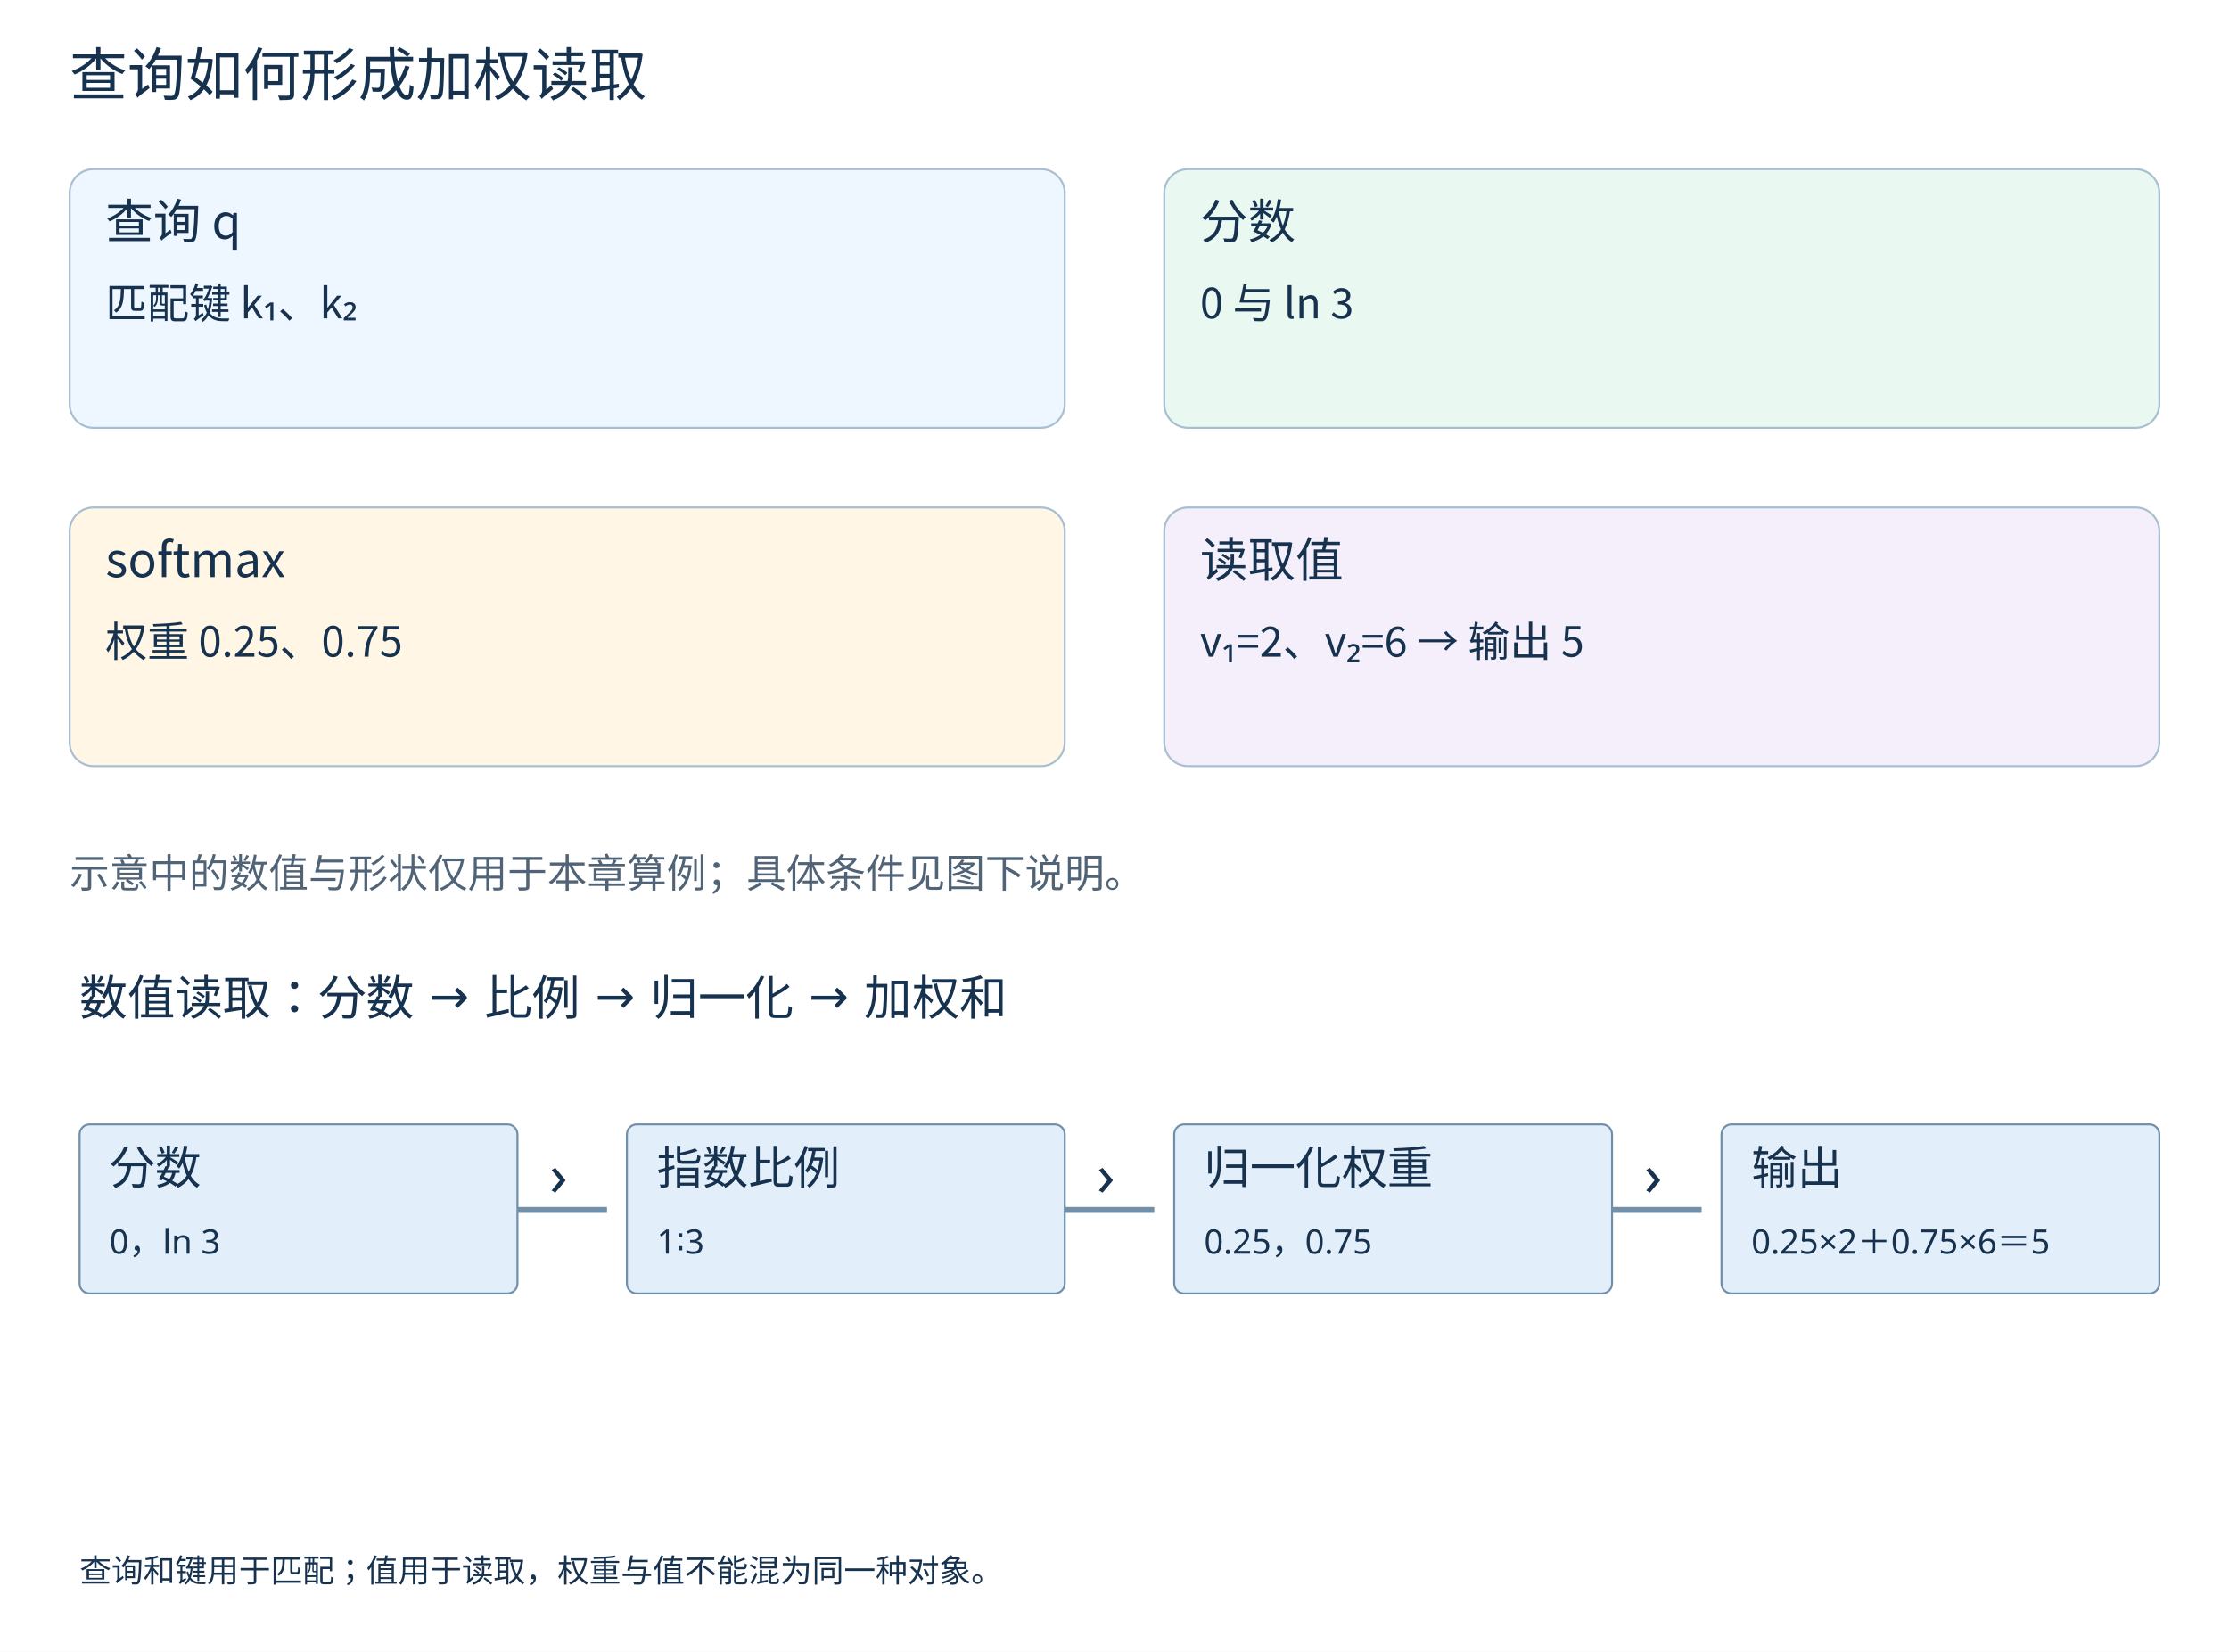
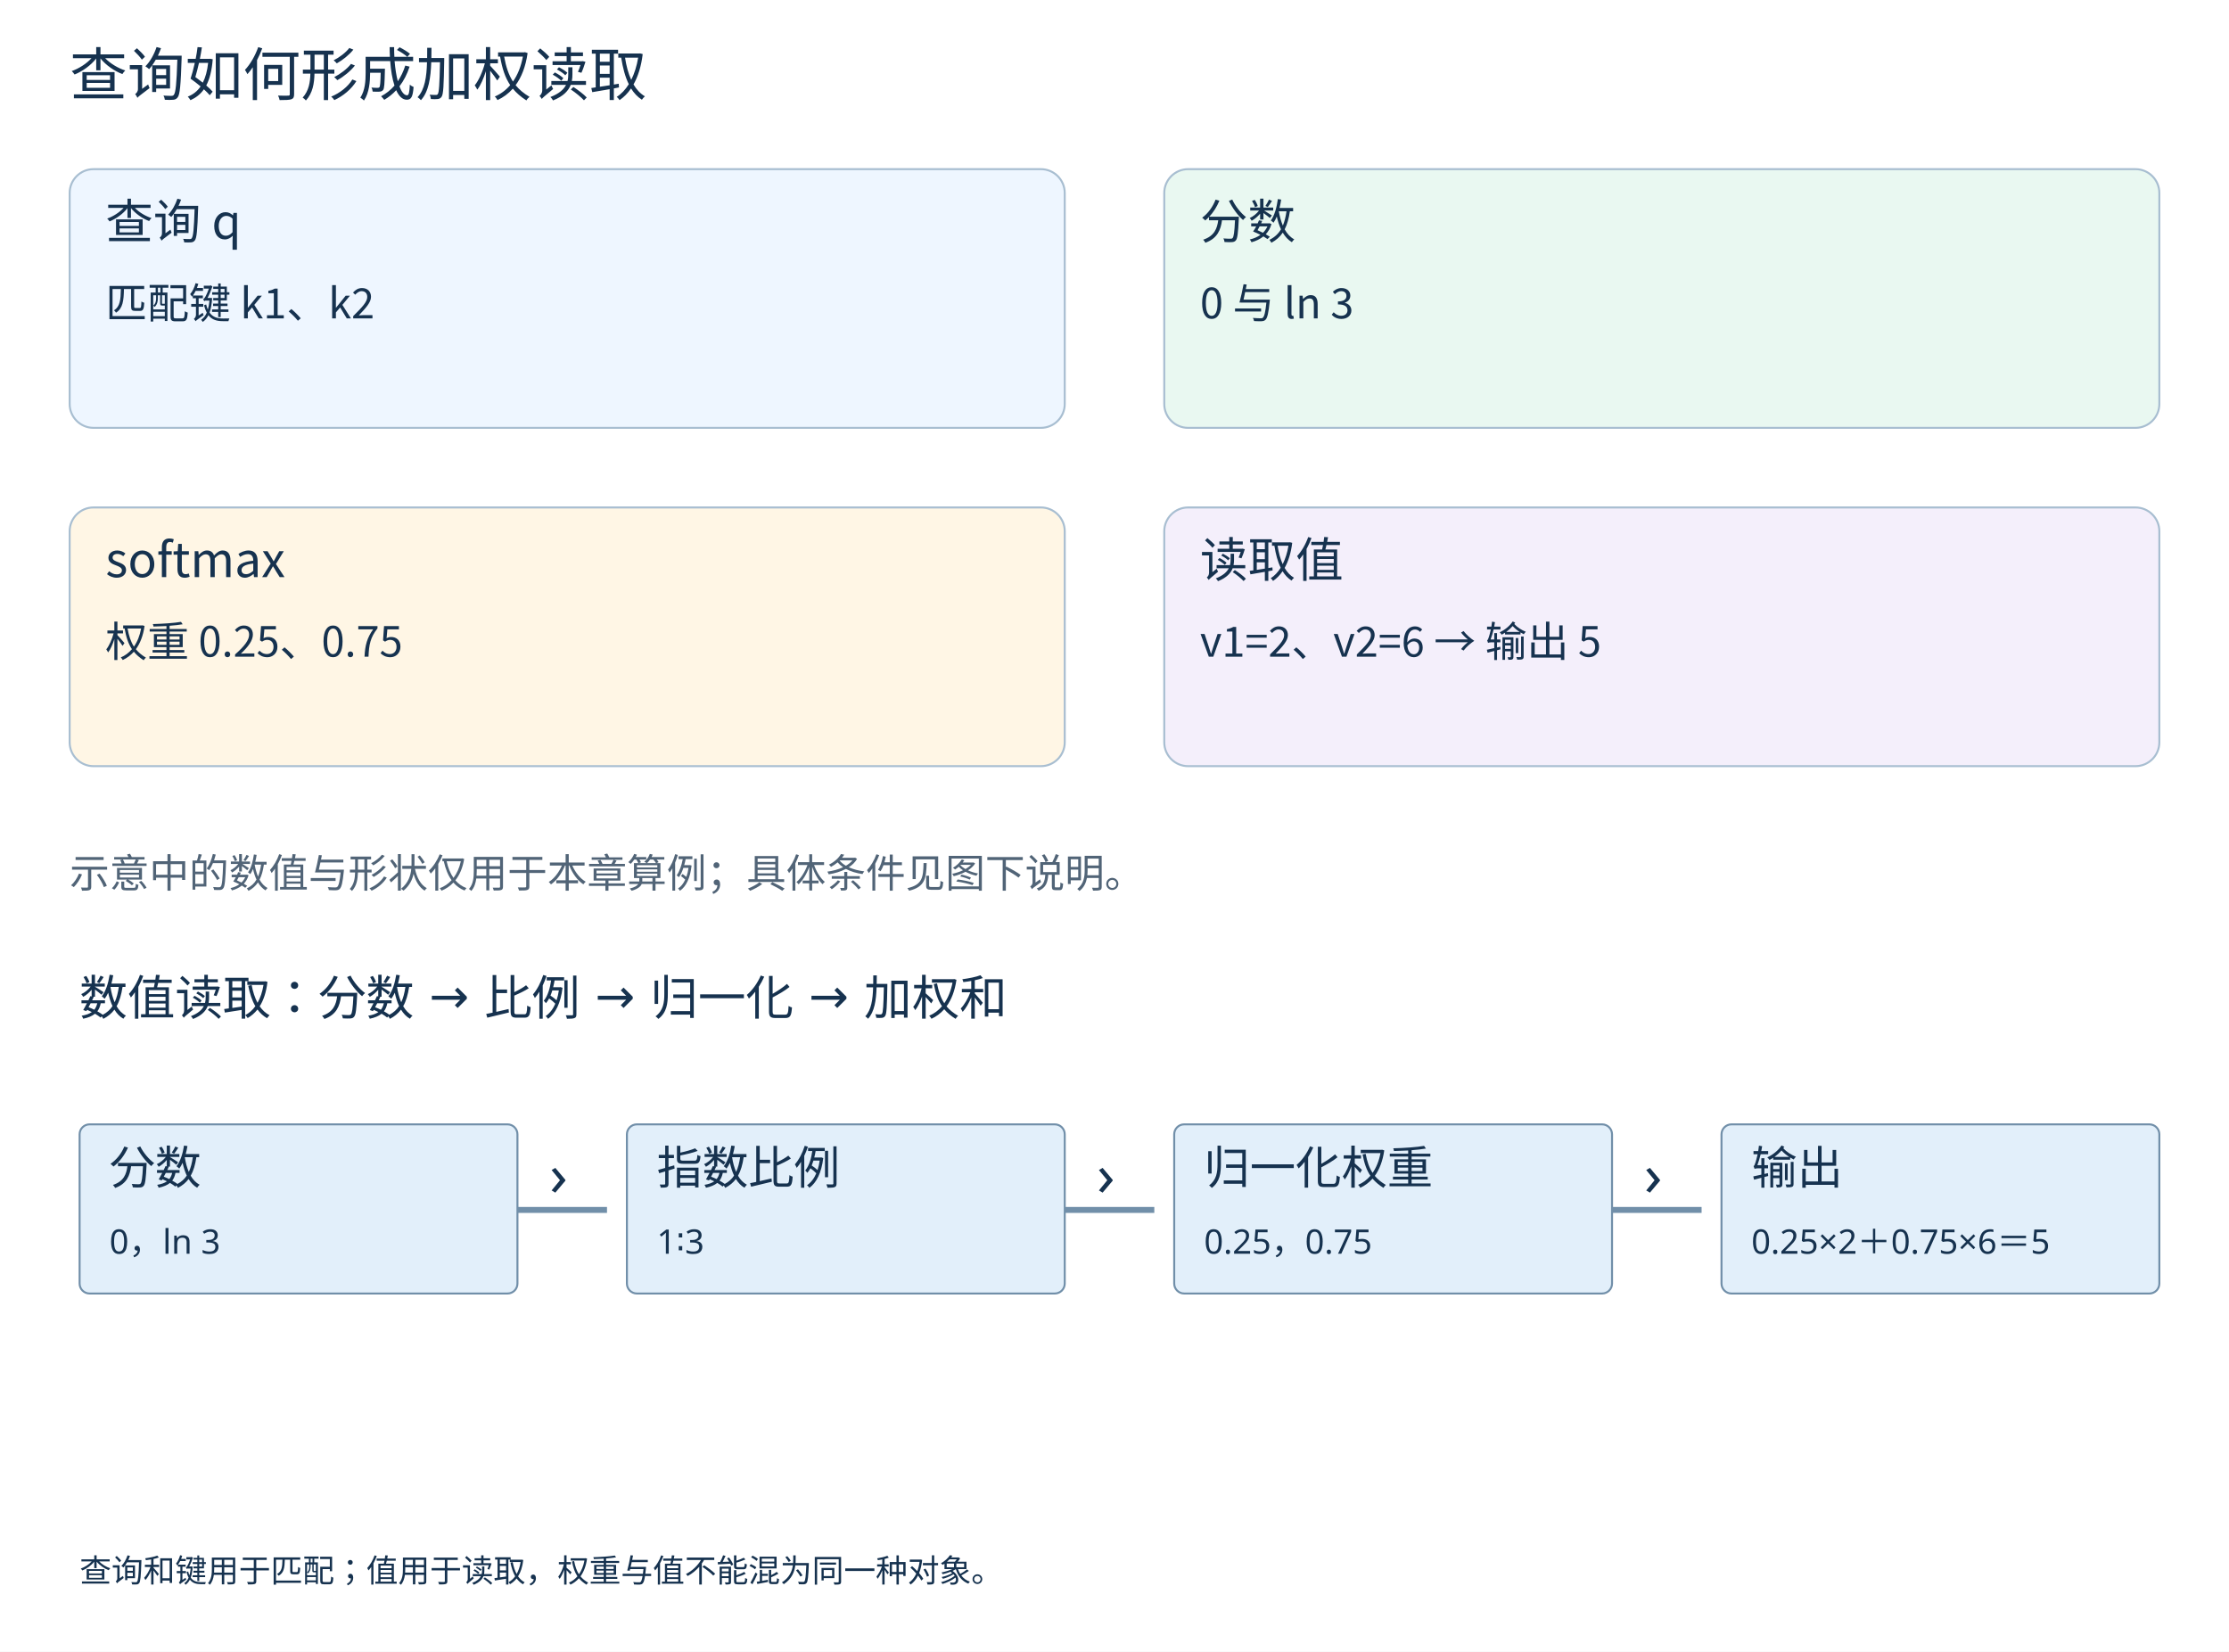
<svg xmlns="http://www.w3.org/2000/svg" width="1120" height="830" viewBox="0 0 1120 830" role="img">
  <rect width="1120" height="830" fill="white" />
  <g font-family="Microsoft YaHei, Noto Sans CJK SC, sans-serif">
    <text x="35" y="48" font-size="29" fill="#16324f">查询如何形成加权读取</text>
    <rect x="35" y="85" width="500" height="130" rx="12" fill="#eef6ff" stroke="#a8bed1" />
    <text x="53" y="120" font-size="24" fill="#16324f">查询 q</text>
-     <text x="53" y="160" font-size="21" fill="#16324f">匹配键 k₁、k₂</text>
+     <text x="53" y="160" font-size="21" fill="#16324f">匹配键 k1、k2</text>
    <rect x="585" y="85" width="500" height="130" rx="12" fill="#e9f8f1" stroke="#a8bed1" />
    <text x="603" y="120" font-size="24" fill="#16324f">分数</text>
    <text x="603" y="160" font-size="21" fill="#16324f">0 与 ln 3</text>
    <rect x="35" y="255" width="500" height="130" rx="12" fill="#fff6e5" stroke="#a8bed1" />
    <text x="53" y="290" font-size="24" fill="#16324f">softmax</text>
    <text x="53" y="330" font-size="21" fill="#16324f">权重 0.25、0.75</text>
    <rect x="585" y="255" width="500" height="130" rx="12" fill="#f4effb" stroke="#a8bed1" />
    <text x="603" y="290" font-size="24" fill="#16324f">读取值</text>
-     <text x="603" y="330" font-size="21" fill="#16324f">v₁=2、v₂=6 → 输出 5</text>
+     <text x="603" y="330" font-size="21" fill="#16324f">v1=2、v2=6 → 输出 5</text>
    <text x="35" y="446" font-size="20" fill="#516477">示意中的数值与形状仅用于本章算例；具体条件见图下说明。</text>
  </g>
  <text x="40" y="510" font-family="Microsoft YaHei,sans-serif" font-size="24" fill="#16324f">数值读取：分数 → 比例 → 归一化 → 加权和</text>
  <rect x="40" y="565" width="220" height="85" rx="5" fill="#e2effa" stroke="#718fa9" />
  <text x="55" y="595" font-family="Microsoft YaHei,sans-serif" font-size="23" fill="#16324f">分数</text>
  <text x="55" y="630" font-family="Microsoft YaHei,sans-serif" font-size="17" fill="#16324f">0，ln 3</text>
  <path d="M260,608 L305,608" fill="none" stroke="#718fa9" stroke-width="3" />
  <text x="276" y="601" font-family="Microsoft YaHei,sans-serif" font-size="30" fill="#16324f">›</text>
  <rect x="315" y="565" width="220" height="85" rx="5" fill="#e2effa" stroke="#718fa9" />
  <text x="330" y="595" font-family="Microsoft YaHei,sans-serif" font-size="23" fill="#16324f">指数比例</text>
  <text x="330" y="630" font-family="Microsoft YaHei,sans-serif" font-size="17" fill="#16324f">1∶3</text>
  <path d="M535,608 L580,608" fill="none" stroke="#718fa9" stroke-width="3" />
  <text x="551" y="601" font-family="Microsoft YaHei,sans-serif" font-size="30" fill="#16324f">›</text>
  <rect x="590" y="565" width="220" height="85" rx="5" fill="#e2effa" stroke="#718fa9" />
  <text x="605" y="595" font-family="Microsoft YaHei,sans-serif" font-size="23" fill="#16324f">归一化权重</text>
  <text x="605" y="630" font-family="Microsoft YaHei,sans-serif" font-size="17" fill="#16324f">0.25，0.75</text>
  <path d="M810,608 L855,608" fill="none" stroke="#718fa9" stroke-width="3" />
  <text x="826" y="601" font-family="Microsoft YaHei,sans-serif" font-size="30" fill="#16324f">›</text>
  <rect x="865" y="565" width="220" height="85" rx="5" fill="#e2effa" stroke="#718fa9" />
  <text x="880" y="595" font-family="Microsoft YaHei,sans-serif" font-size="23" fill="#16324f">输出</text>
  <text x="880" y="630" font-family="Microsoft YaHei,sans-serif" font-size="17" fill="#16324f">0.25×2＋0.75×6＝5</text>
  <text x="40" y="795" font-family="Microsoft YaHei,sans-serif" font-size="16" fill="#16324f">查询和键用于匹配；值用于读取，权重与值不能混为同一种对象。</text>
</svg>
